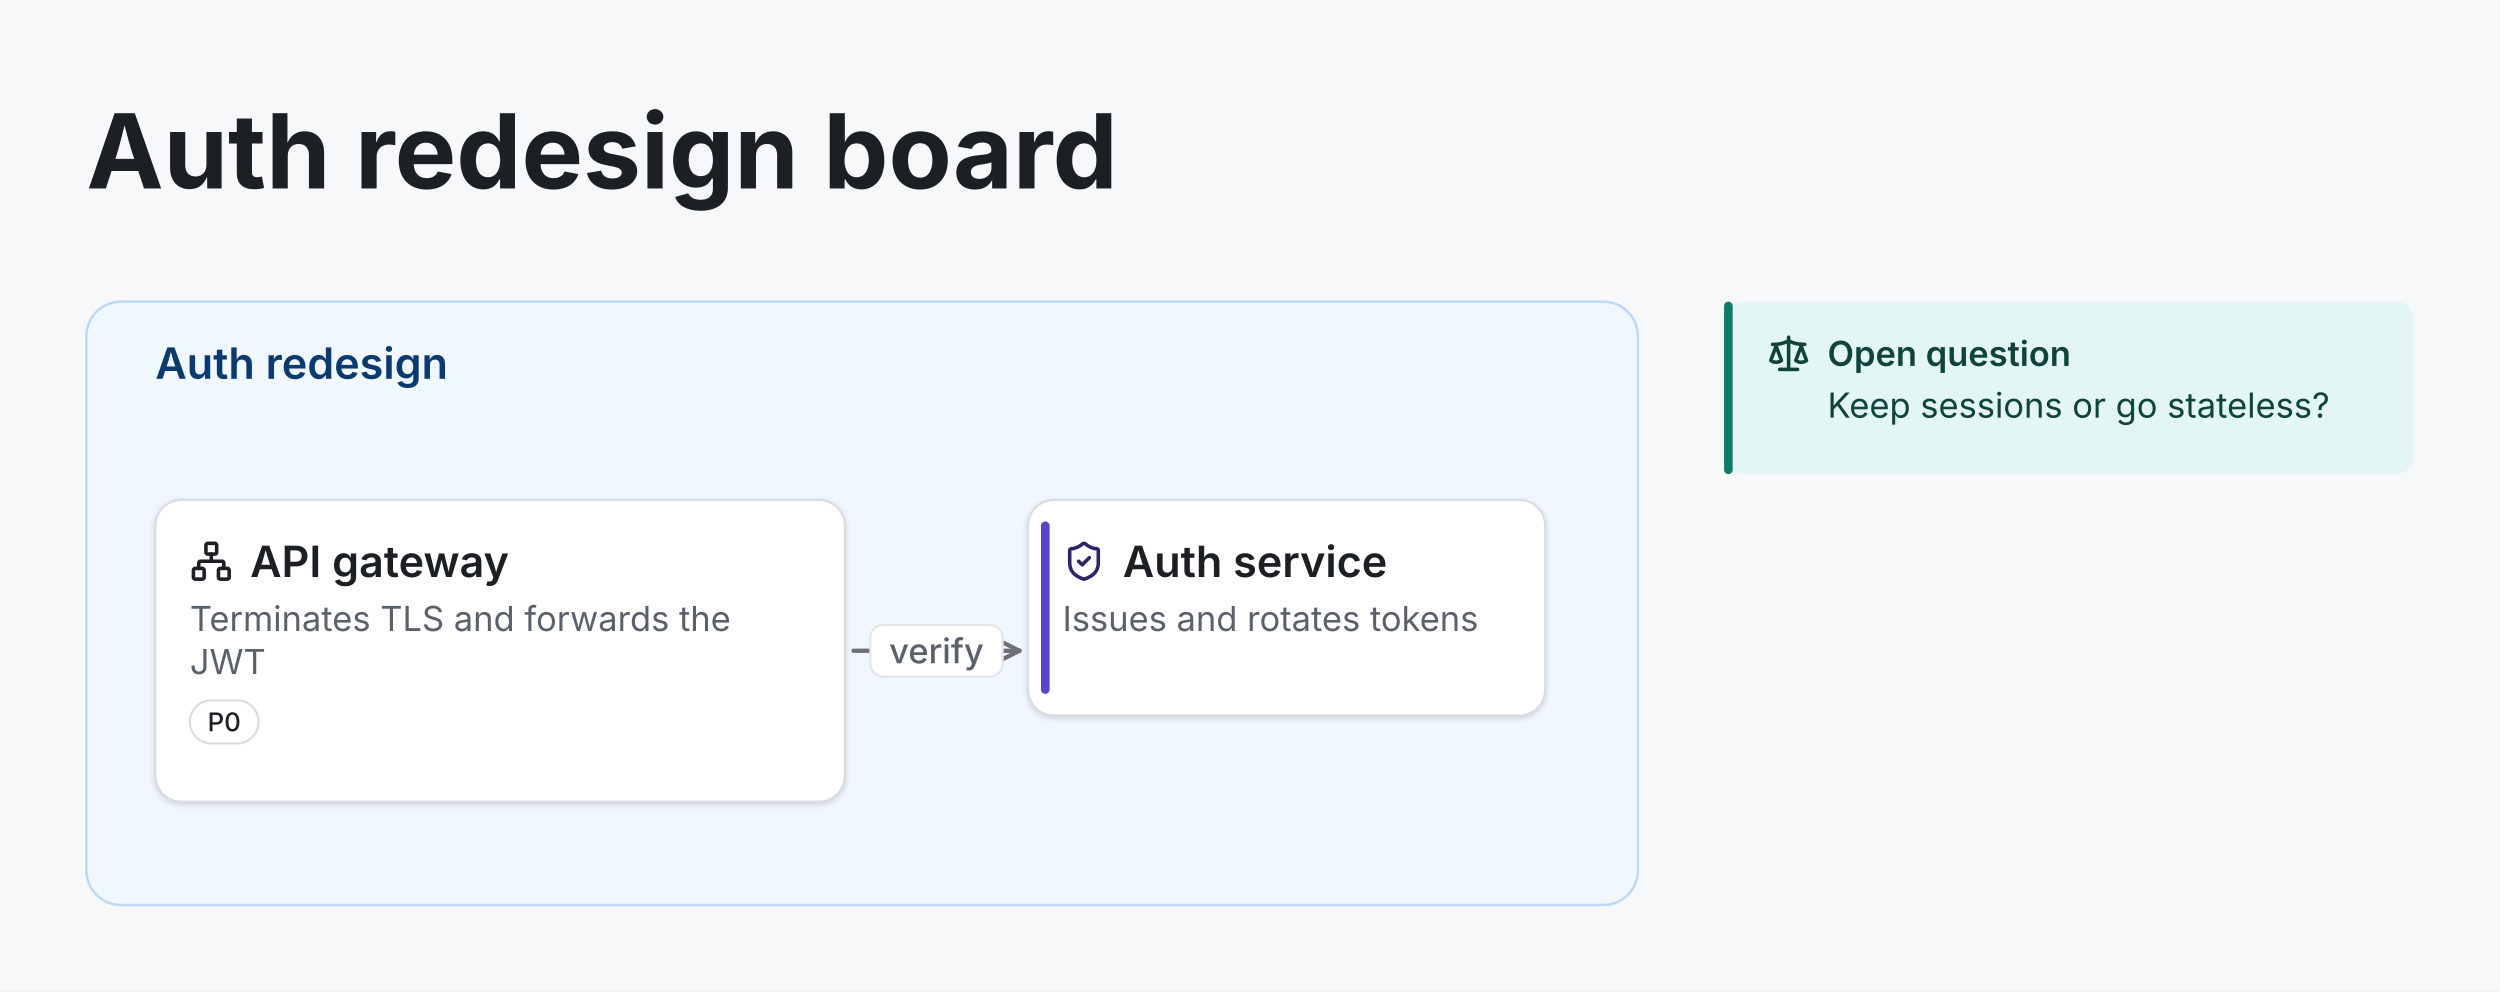
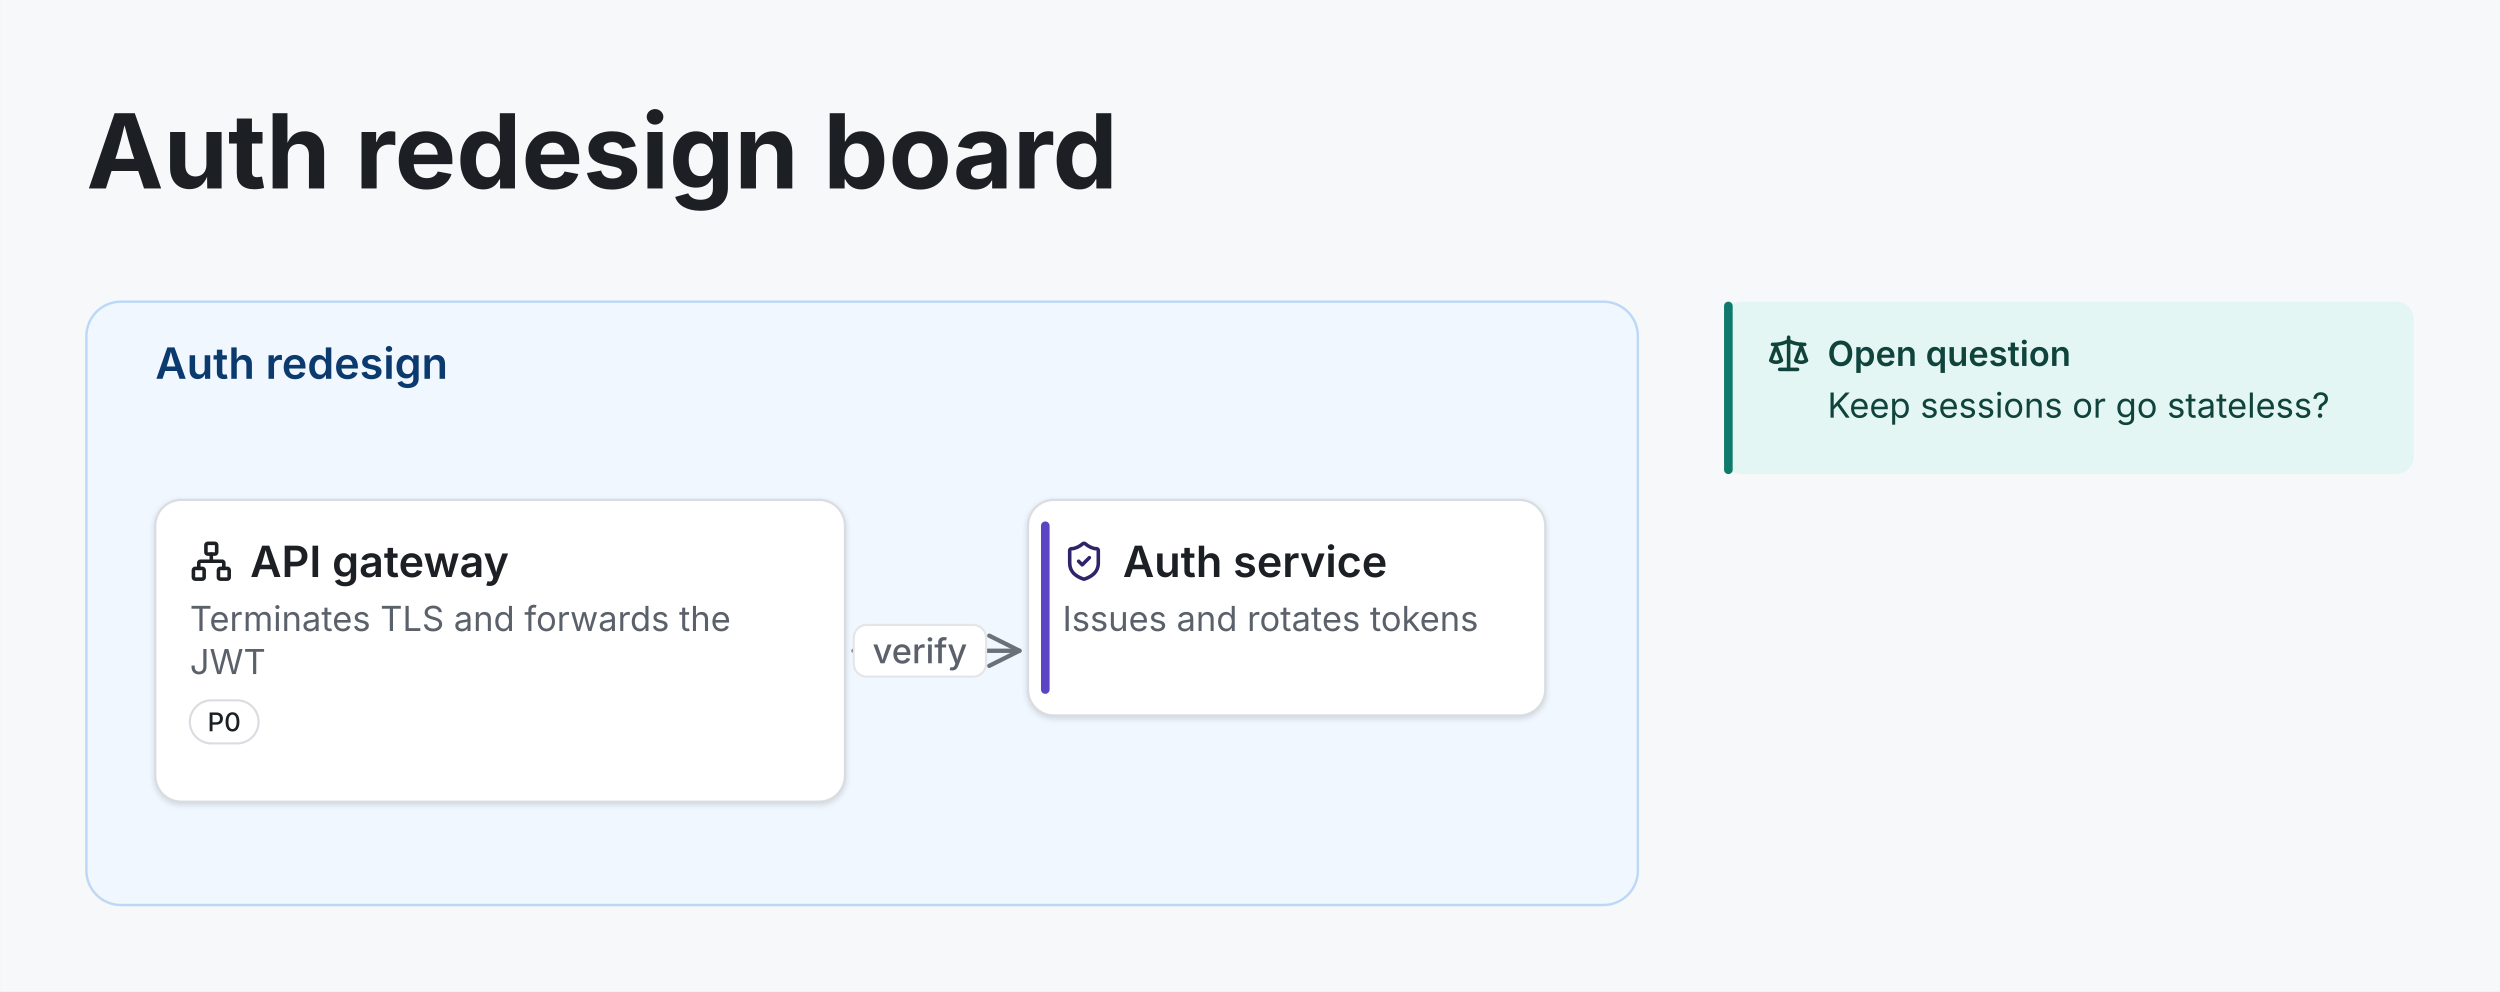
<svg xmlns="http://www.w3.org/2000/svg" width="1024" height="406" viewBox="-40 -40 1160 460">
  <defs>
    <filter id="synapse-elev-1" x="-50%" y="-50%" width="200%" height="200%" color-interpolation-filters="sRGB">
      <feGaussianBlur in="SourceAlpha" stdDeviation="1" result="b0" />
      <feOffset in="b0" dx="0" dy="1" result="o0" />
      <feFlood flood-color="#101828" flood-opacity="0.06" result="f0" />
      <feComposite in="f0" in2="o0" operator="in" result="s0" />
      <feGaussianBlur in="SourceAlpha" stdDeviation="1.5" result="b1" />
      <feOffset in="b1" dx="0" dy="1" result="o1" />
      <feFlood flood-color="#101828" flood-opacity="0.1" result="f1" />
      <feComposite in="f1" in2="o1" operator="in" result="s1" />
      <feMerge>
        <feMergeNode in="s0" />
        <feMergeNode in="s1" />
        <feMergeNode in="SourceGraphic" />
      </feMerge>
    </filter>
  </defs>
  <rect x="-40" y="-40" width="1160" height="460" fill="#f7f8fa" />
  <g data-layer="zones">
    <g data-id="E-2">
      <rect x="0" y="100" width="720" height="280" rx="16" fill="#f1f7fe" stroke="#bcd8f7" stroke-width="1.13" stroke-linecap="round" stroke-linejoin="round" />
      <g font-size="20" font-family="Inter" font-weight="600" fill="#0b3a6e" text-anchor="start">
        <text x="32" y="135.78" xml:space="preserve">Auth redesign</text>
      </g>
    </g>
  </g>
  <g data-layer="marks">
    <g data-id="E-1">
      <g font-size="48" font-family="Inter" font-weight="700" fill="#1c2024" text-anchor="start">
        <text x="0" y="47.46" xml:space="preserve">Auth redesign board</text>
      </g>
    </g>
    <g data-id="E-3">
      <rect x="32" y="192" width="320" height="140" rx="12" fill="#ffffff" stroke="#d9dce1" stroke-width="1" stroke-linecap="round" stroke-linejoin="round" filter="url(#synapse-elev-1)" />
      <g transform="matrix(0.83 0 0 0.83 48 210.5)">
        <path d="M17 16 L21 16 C21.55 16 22 16.45 22 17 L22 21 C22 21.55 21.55 22 21 22 L17 22 C16.45 22 16 21.55 16 21 L16 17 C16 16.45 16.45 16 17 16 Z" fill="none" stroke="#1c2024" stroke-width="2" stroke-linecap="round" stroke-linejoin="round" />
        <path d="M3 16 L7 16 C7.55 16 8 16.45 8 17 L8 21 C8 21.55 7.55 22 7 22 L3 22 C2.45 22 2 21.55 2 21 L2 17 C2 16.45 2.45 16 3 16 Z" fill="none" stroke="#1c2024" stroke-width="2" stroke-linecap="round" stroke-linejoin="round" />
        <path d="M10 2 L14 2 C14.55 2 15 2.45 15 3 L15 7 C15 7.55 14.55 8 14 8 L10 8 C9.45 8 9 7.55 9 7 L9 3 C9 2.45 9.45 2 10 2 Z" fill="none" stroke="#1c2024" stroke-width="2" stroke-linecap="round" stroke-linejoin="round" />
        <path d="M5 16 L5 13 L5 12.9 L5.02 12.8 L5.04 12.71 L5.08 12.62 L5.12 12.53 L5.17 12.44 L5.23 12.37 L5.29 12.29 L5.37 12.23 L5.44 12.17 L5.53 12.12 L5.62 12.08 L5.71 12.04 L5.8 12.02 L5.9 12 L6 12 L18 12 L18.1 12 L18.2 12.02 L18.29 12.04 L18.38 12.08 L18.47 12.12 L18.56 12.17 L18.63 12.23 L18.71 12.29 L18.77 12.37 L18.83 12.44 L18.88 12.53 L18.92 12.62 L18.96 12.71 L18.98 12.8 L19 12.9 L19 13 L19 16 M12 12 L12 8" fill="none" stroke="#1c2024" stroke-width="2" stroke-linecap="round" stroke-linejoin="round" />
      </g>
      <g font-size="20" font-family="Inter" font-weight="600" fill="#1c2024" text-anchor="start">
        <text x="76" y="227.78" xml:space="preserve">API gateway</text>
      </g>
      <g font-size="16" font-family="Inter" font-weight="400" fill="#5b616b" text-anchor="start">
        <text x="48" y="252.82" xml:space="preserve">Terminates TLS and forwards the</text>
        <text x="48" y="272.82" xml:space="preserve">JWT</text>
      </g>
      <rect x="48" y="285" width="31.91" height="20" rx="10" fill="#ffffff" stroke="#d9dce1" stroke-width="1" stroke-linecap="round" stroke-linejoin="round" />
      <g font-size="12" font-family="Inter" font-weight="500" fill="#1c2024" text-anchor="middle">
        <text x="63.95" y="299.37" xml:space="preserve">P0</text>
      </g>
    </g>
    <g data-id="E-4">
      <rect x="437" y="192" width="240" height="100" rx="12" fill="#ffffff" stroke="#d9dce1" stroke-width="1" stroke-linecap="round" stroke-linejoin="round" filter="url(#synapse-elev-1)" />
      <rect x="443" y="202" width="4" height="80" rx="2" fill="#5b45c4" stroke="none" />
      <g transform="matrix(0.83 0 0 0.83 453 210.5)">
        <path d="M20 13 C20 18 16.5 20.5 12.34 21.95 L12.3 21.96 L12.26 21.97 L12.22 21.98 L12.17 21.99 L12.13 22 L12.09 22 L12.05 22 L12 22 L11.96 22 L11.92 22 L11.88 21.99 L11.83 21.99 L11.79 21.98 L11.75 21.97 L11.71 21.95 L11.67 21.94 C7.5 20.5 4 18 4 13 L4 6 L4 5.9 L4.02 5.8 L4.04 5.71 L4.08 5.62 L4.12 5.53 L4.17 5.44 L4.23 5.37 L4.29 5.29 L4.37 5.23 L4.44 5.17 L4.53 5.12 L4.62 5.08 L4.71 5.04 L4.8 5.02 L4.9 5 L5 5 C7 5 9.5 3.8 11.24 2.28 L11.32 2.22 L11.41 2.16 L11.5 2.11 L11.59 2.07 L11.69 2.04 L11.79 2.02 L11.9 2 L12 2 L12.1 2 L12.21 2.02 L12.31 2.04 L12.41 2.07 L12.5 2.11 L12.59 2.16 L12.68 2.22 L12.76 2.28 C14.51 3.81 17 5 19 5 L19.1 5 L19.2 5.02 L19.29 5.04 L19.38 5.08 L19.47 5.12 L19.56 5.17 L19.63 5.23 L19.71 5.29 L19.77 5.37 L19.83 5.44 L19.88 5.53 L19.92 5.62 L19.96 5.71 L19.98 5.8 L20 5.9 L20 6 Z" fill="none" stroke="#2f2468" stroke-width="2" stroke-linecap="round" stroke-linejoin="round" />
        <path d="M9 12 L11 14 L15 10" fill="none" stroke="#2f2468" stroke-width="2" stroke-linecap="round" stroke-linejoin="round" />
      </g>
      <g font-size="20" font-family="Inter" font-weight="600" fill="#1c2024" text-anchor="start">
        <text x="481" y="227.78" xml:space="preserve">Auth service</text>
      </g>
      <g font-size="16" font-family="Inter" font-weight="400" fill="#5b616b" text-anchor="start">
        <text x="453" y="252.82" xml:space="preserve">Issues and rotates tokens</text>
      </g>
    </g>
    <g data-id="E-5">
      <g>
        <path d="M356 262 L433 262" fill="none" stroke="#6b7079" stroke-width="2" stroke-linecap="round" stroke-linejoin="round" />
        <polyline points="419,269 433,262 419,255" fill="none" stroke="#6b7079" stroke-width="2" stroke-linecap="round" stroke-linejoin="round" />
      </g>
    </g>
    <g data-id="E-6">
      <rect x="760" y="100" width="320" height="80" rx="8" fill="#e3f6f3" stroke="none" />
      <rect x="760" y="100" width="4" height="80" rx="2" fill="#0d7a6c" stroke="none" />
      <g transform="matrix(0.83 0 0 0.83 780 114)">
        <path d="M12 3 L12 21 M19 8 L22 16 L21.67 16.23 L21.32 16.43 L20.96 16.6 L20.58 16.74 L20.19 16.86 L19.8 16.94 L19.4 16.98 L19 17 L18.6 16.98 L18.2 16.94 L17.81 16.86 L17.42 16.74 L17.04 16.6 L16.68 16.43 L16.33 16.23 L16 16 Z L19 7" fill="none" stroke="#0f433c" stroke-width="2" stroke-linecap="round" stroke-linejoin="round" />
        <path d="M3 7 L4 7 L4.52 6.99 L5.04 6.97 L5.56 6.93 L6.08 6.87 L6.59 6.8 L7.11 6.71 L7.62 6.61 L8.12 6.49 L8.63 6.36 L9.12 6.21 L9.62 6.04 L10.11 5.87 L10.59 5.67 L11.07 5.46 L11.54 5.24 L12 5 L12.46 5.24 L12.93 5.46 L13.41 5.67 L13.89 5.87 L14.38 6.04 L14.88 6.21 L15.37 6.36 L15.88 6.49 L16.38 6.61 L16.89 6.71 L17.41 6.8 L17.92 6.87 L18.44 6.93 L18.96 6.97 L19.48 6.99 L20 7 L21 7 M5 8 L8 16 L7.67 16.23 L7.32 16.43 L6.96 16.6 L6.58 16.74 L6.19 16.86 L5.8 16.94 L5.4 16.98 L5 17 L4.6 16.98 L4.2 16.94 L3.81 16.86 L3.42 16.74 L3.04 16.6 L2.68 16.43 L2.33 16.23 L2 16 Z L5 7 M7 21 L17 21" fill="none" stroke="#0f433c" stroke-width="2" stroke-linecap="round" stroke-linejoin="round" />
      </g>
      <g font-size="16" font-family="Inter" font-weight="600" fill="#0f433c" text-anchor="start">
        <text x="808" y="129.82" xml:space="preserve">Open question</text>
      </g>
      <g font-size="16" font-family="Inter" font-weight="400" fill="#0f433c" text-anchor="start">
        <text x="808" y="153.82" xml:space="preserve">Keep sessions or go stateless?</text>
      </g>
    </g>
  </g>
  <g data-layer="labels">
    <g data-id="E-5">
-       <rect x="363.8" y="250" width="61.41" height="24" rx="6" fill="#ffffff" stroke="#e3e5e9" stroke-width="1" stroke-linecap="round" stroke-linejoin="round" />
+       <rect x="356.1" y="250" width="61.41" height="24" rx="6" fill="#ffffff" stroke="#e3e5e9" stroke-width="1" stroke-linecap="round" stroke-linejoin="round" />
      <g font-size="16" font-family="Inter" font-weight="500" fill="#5b616b" text-anchor="middle">
-         <text x="394.5" y="267.82" xml:space="preserve">verify</text>
+         <text x="386.8" y="267.82" xml:space="preserve">verify</text>
      </g>
    </g>
  </g>
  <g data-layer="overlays" />
</svg>
